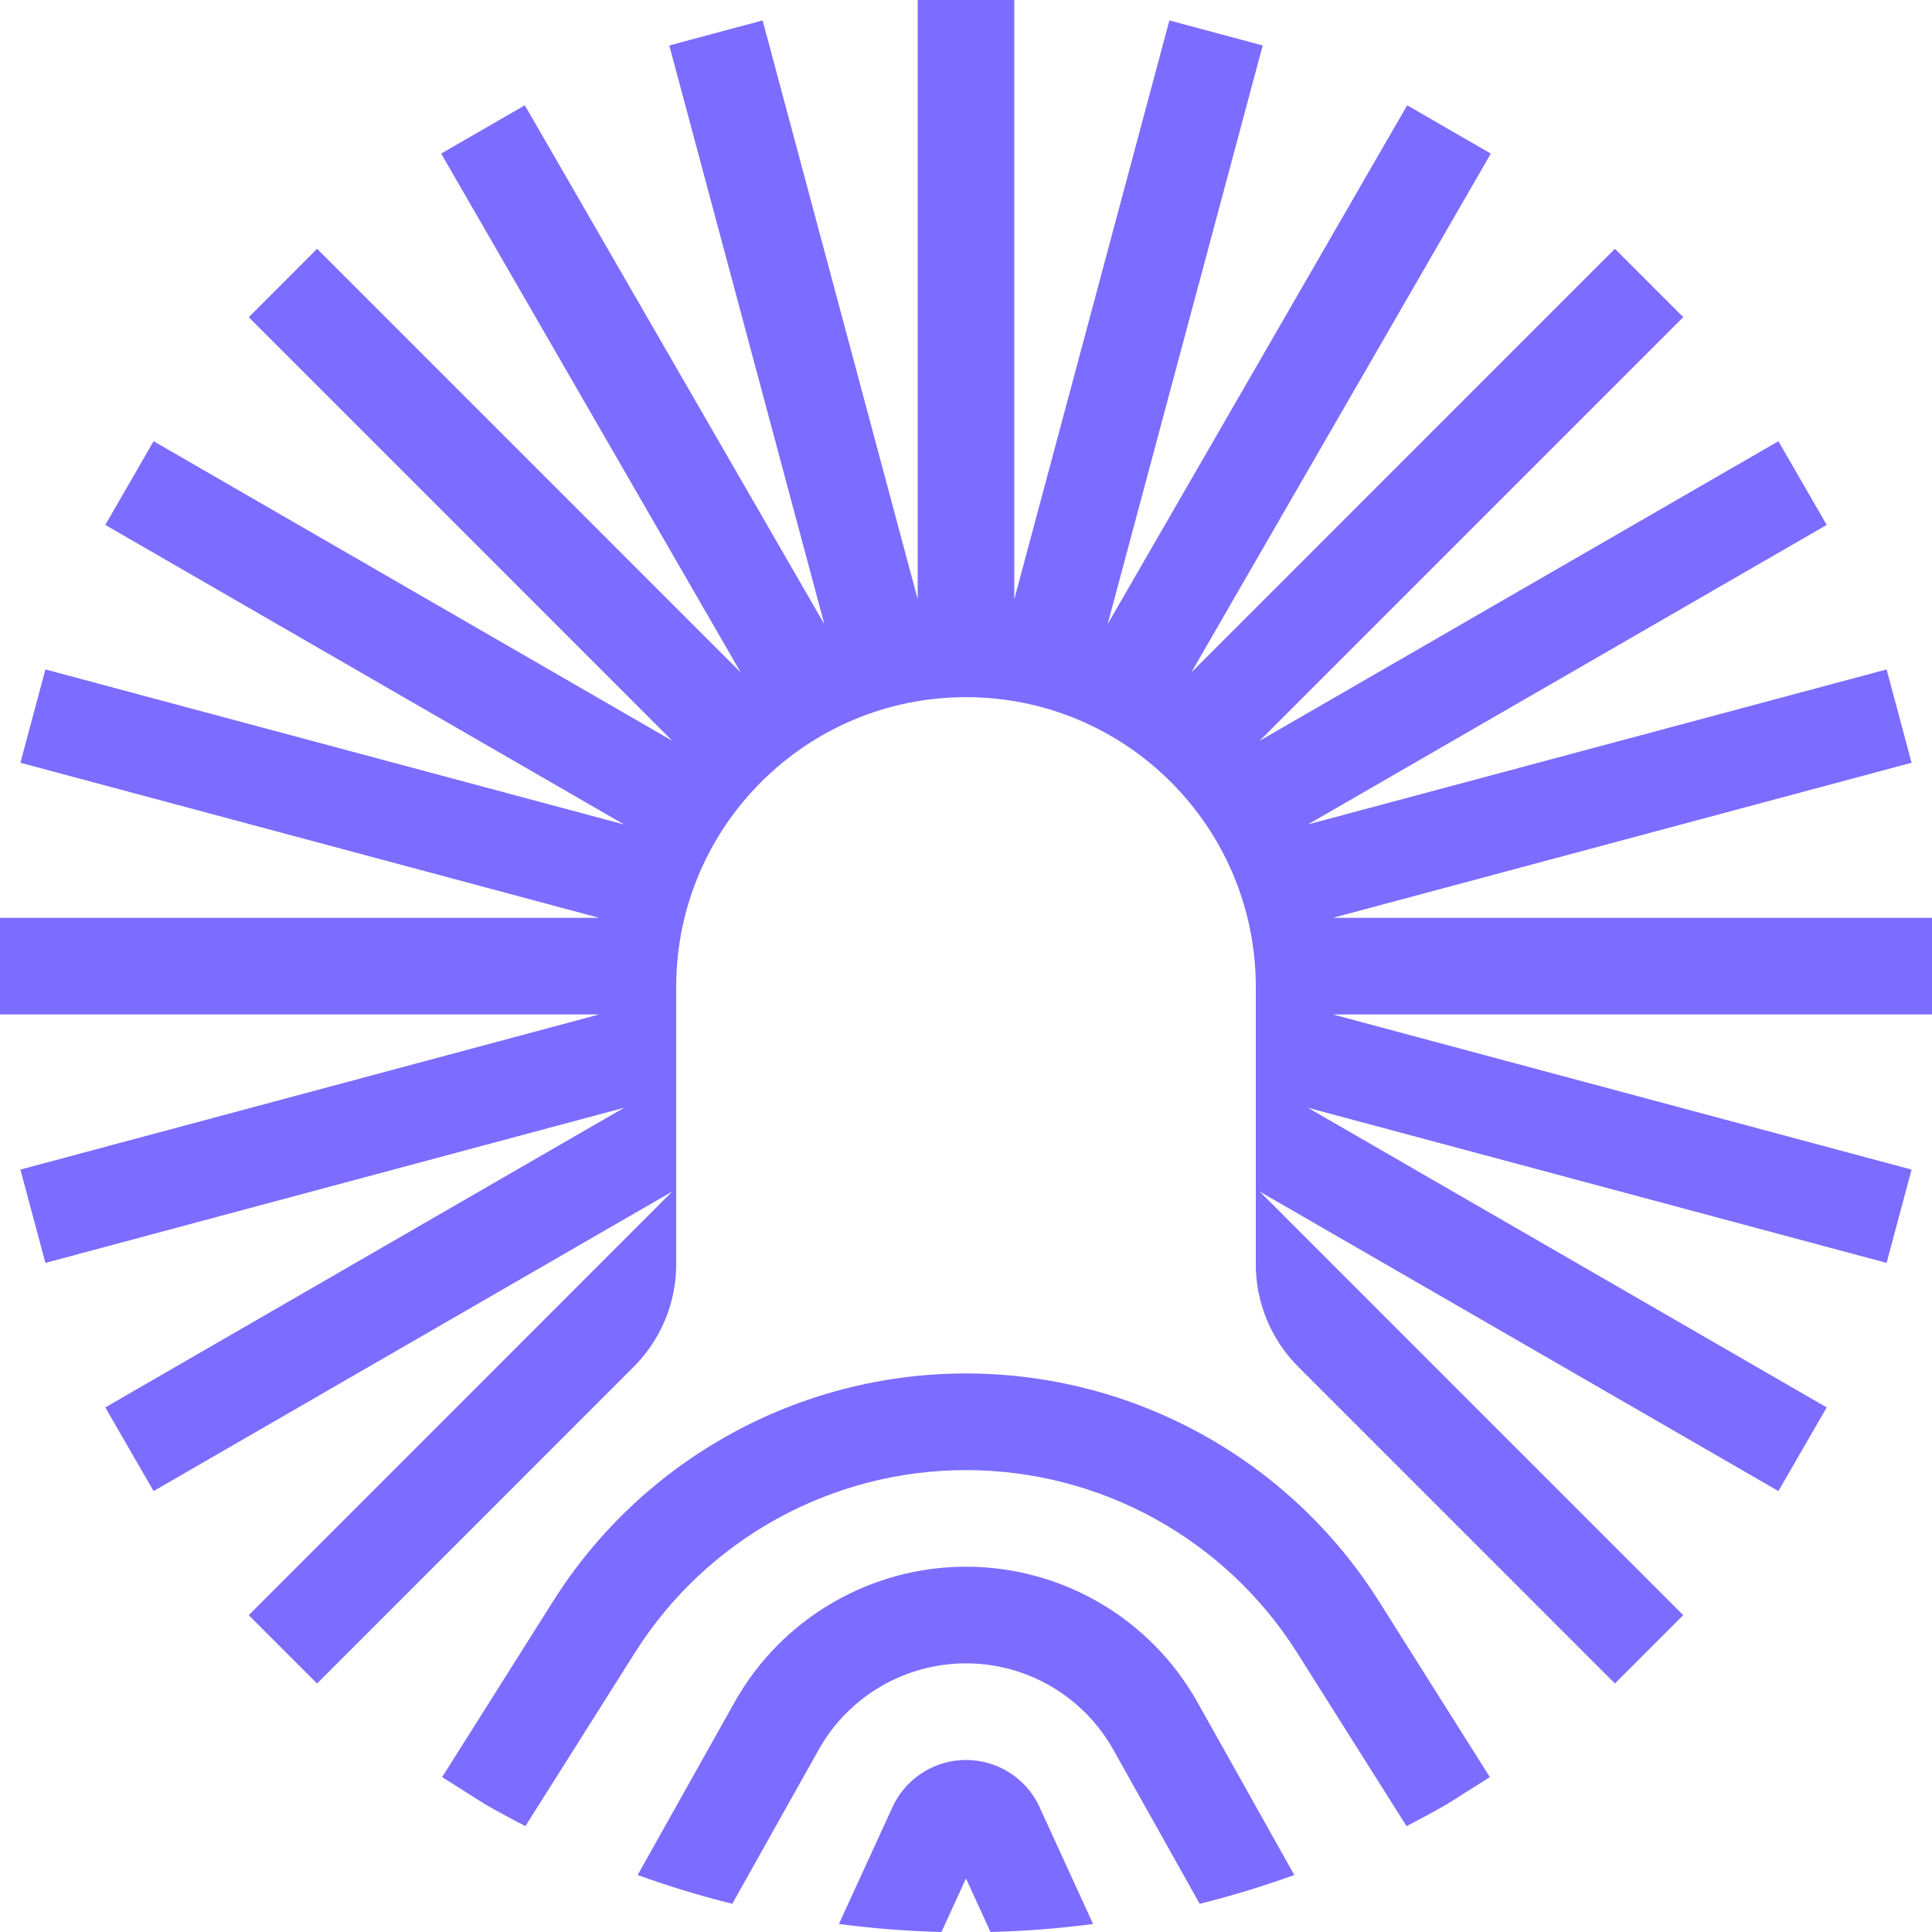
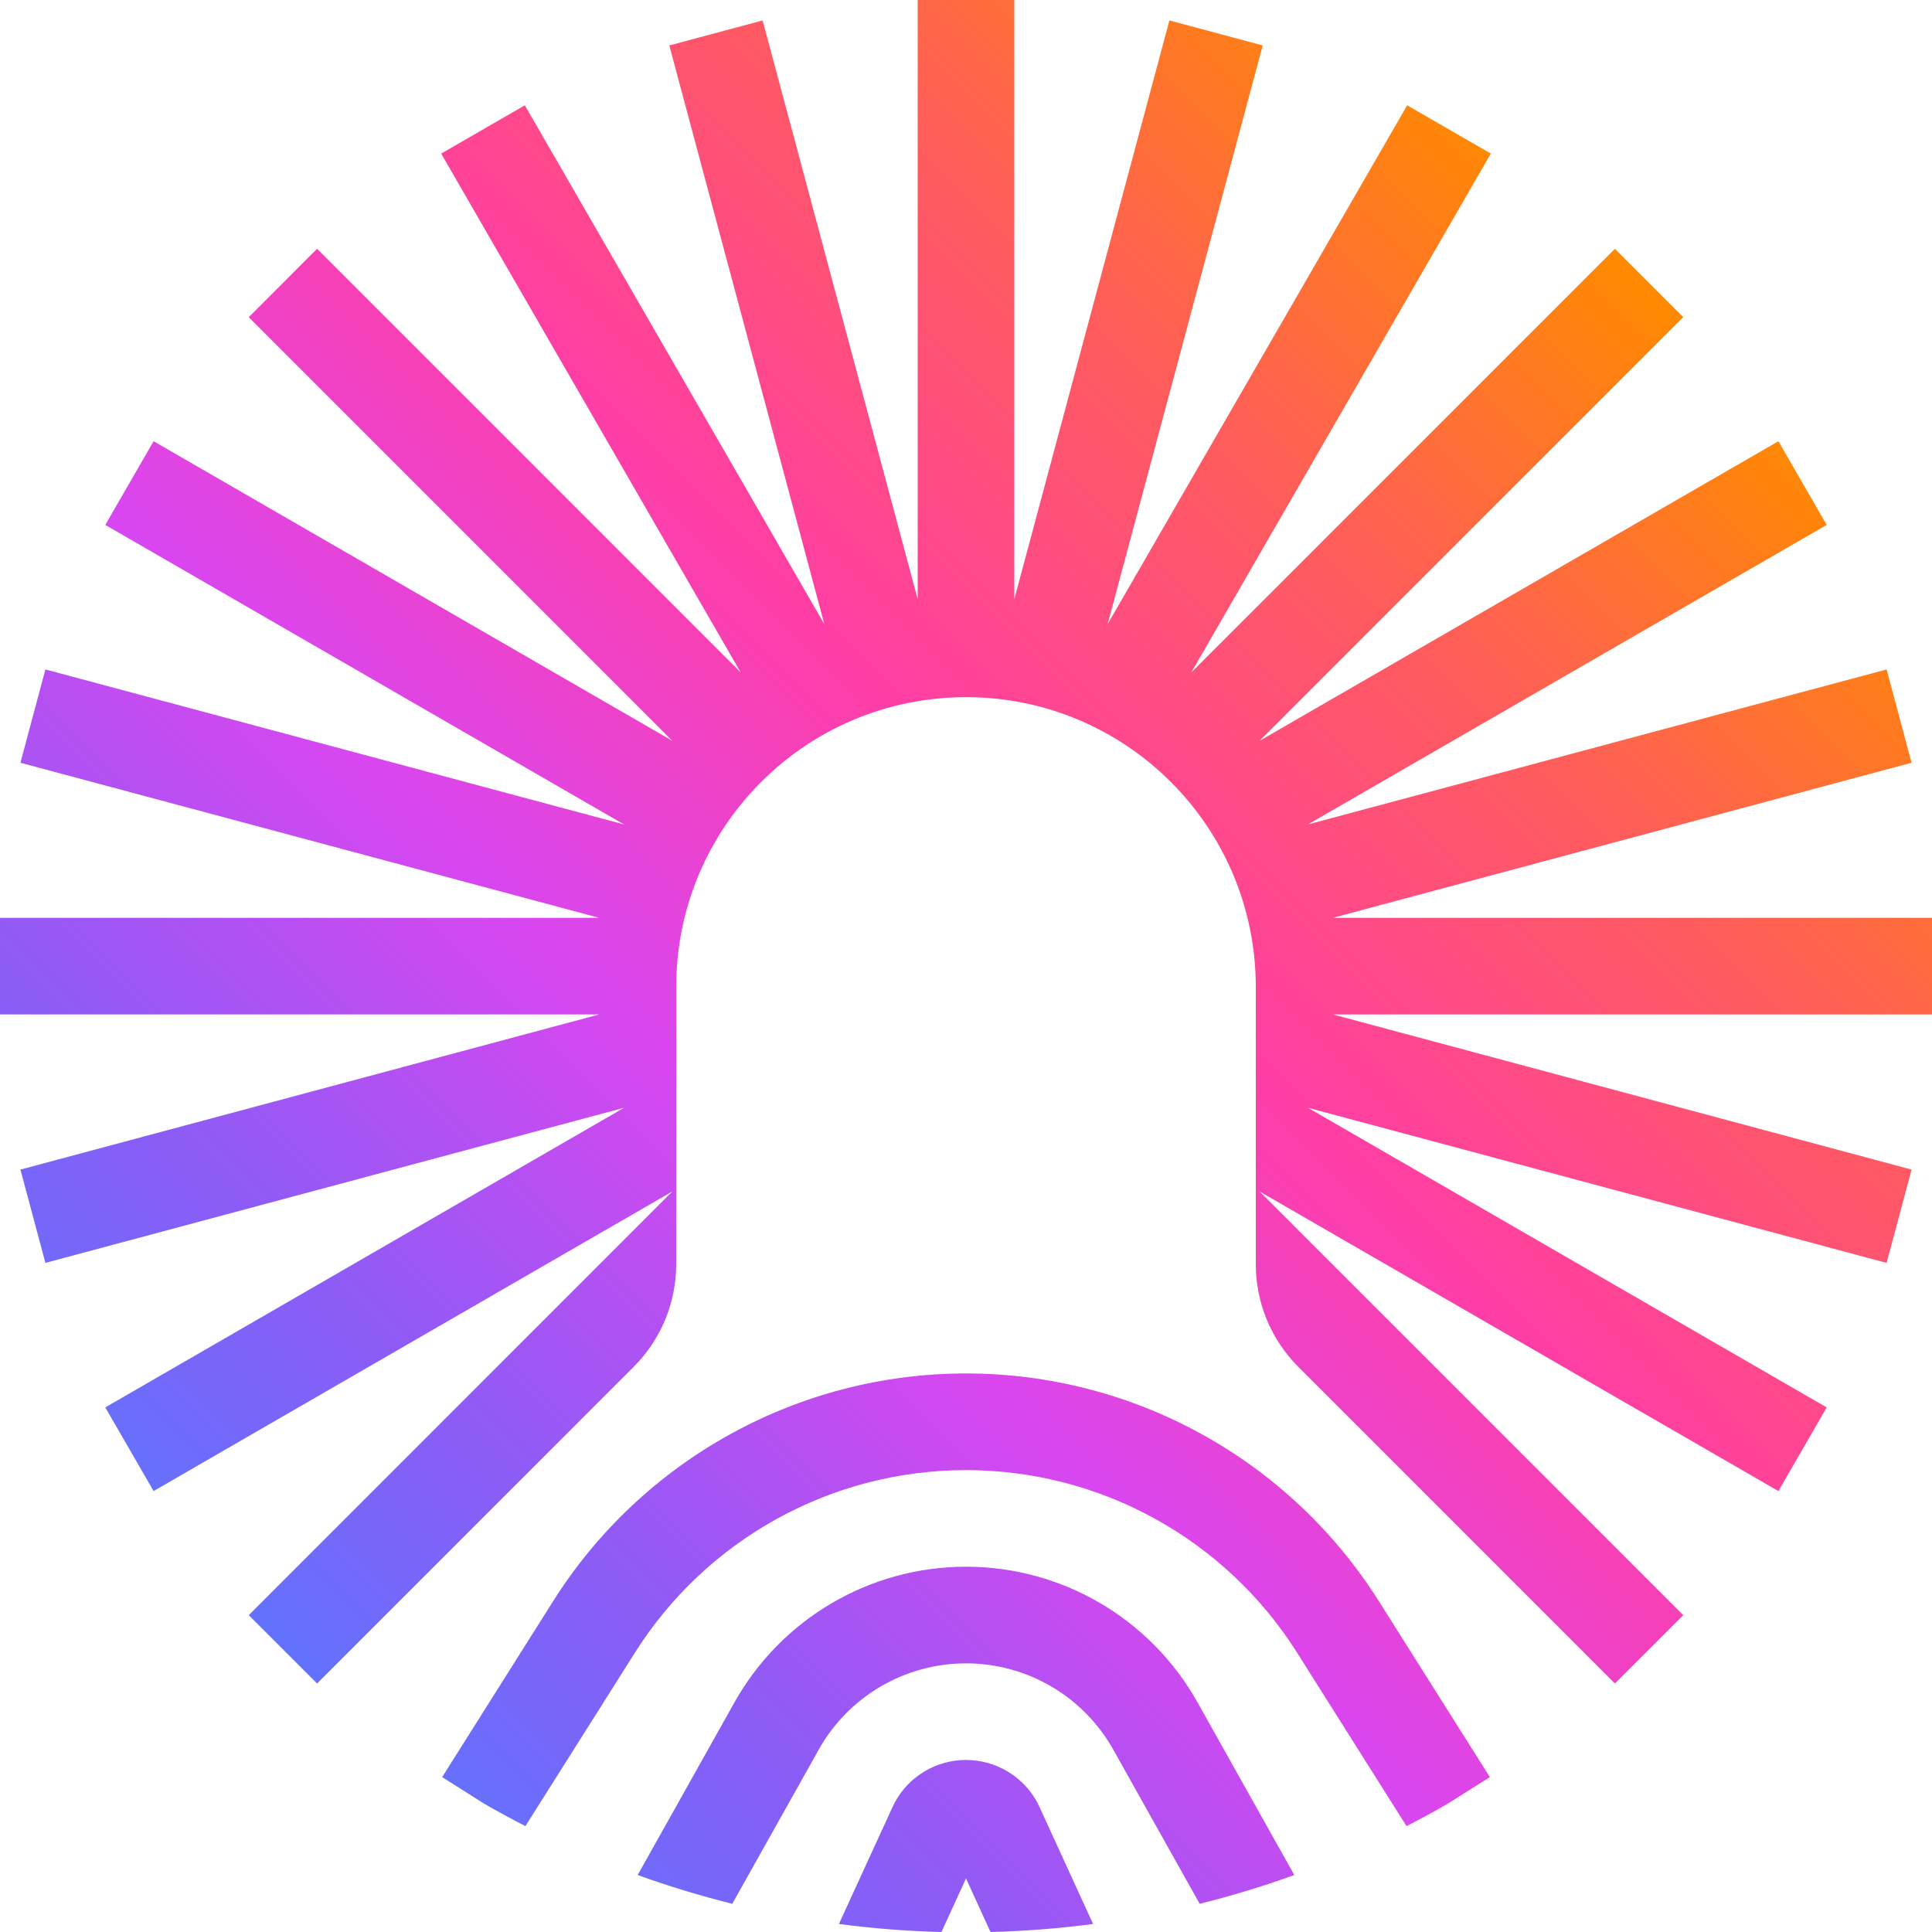
- <svg xmlns="http://www.w3.org/2000/svg" width="40" height="40" viewBox="0 0 40 40" fill="none" id="Logo">
-   <g id="logomark">
-     <path d="M20 28.436C16.531 28.436 13.303 30.217 11.452 33.151L9.154 36.793L10.037 37.351C10.313 37.51 10.594 37.662 10.878 37.808L13.144 34.219C14.629 31.865 17.217 30.437 20 30.437C22.783 30.437 25.371 31.865 26.856 34.219L29.121 37.808C29.405 37.662 29.686 37.51 29.962 37.351L30.846 36.793L28.548 33.151C26.696 30.216 23.47 28.436 20 28.436ZM20.123 36.443L20 36.438C19.386 36.438 18.824 36.774 18.531 37.307L18.477 37.417L17.369 39.834C18.066 39.926 18.774 39.982 19.492 40L20 38.891L20.507 40C21.225 39.982 21.933 39.926 22.631 39.834L21.524 37.417L21.47 37.307C21.197 36.81 20.689 36.484 20.123 36.443ZM21 12.406V0H19V12.406L15.789 0.423L13.857 0.941L17.067 12.923L10.866 2.18L9.134 3.18L15.335 13.922L6.565 5.151L5.15 6.567L13.92 15.338L3.18 9.135L2.18 10.868L12.921 17.07L0.94 13.86L0.423 15.792L12.405 19.003H0V21.003H12.405L0.423 24.215L0.94 26.147L12.921 22.935L2.18 29.139L3.18 30.871L13.92 24.668L5.15 33.44L6.565 34.855L13.122 28.296C13.684 27.734 14 26.971 14 26.175V20.435C14 17.121 16.686 14.434 20 14.434C23.314 14.434 26 17.121 26 20.435V26.176C26 26.972 26.316 27.735 26.878 28.297L33.435 34.855L34.85 33.44L26.08 24.669L36.82 30.871L37.82 29.139L27.079 22.935L39.06 26.147L39.577 24.215L27.596 21.003H40V19.003H27.595L39.577 15.792L39.06 13.86L27.079 17.069L37.82 10.868L36.82 9.135L26.078 15.338L34.85 6.566L33.435 5.151L24.664 13.923L30.866 3.18L29.134 2.18L22.932 12.923L26.143 0.941L24.211 0.423L21 12.406ZM20 32.437C18.012 32.437 16.179 33.511 15.207 35.245L13.202 38.82C13.841 39.051 14.494 39.25 15.161 39.416L16.951 36.224C17.569 35.121 18.736 34.438 20 34.438C21.265 34.438 22.43 35.121 23.049 36.224L24.838 39.416C25.505 39.25 26.158 39.051 26.797 38.82L24.793 35.245C23.821 33.511 21.988 32.437 20 32.437Z" fill="#7C6CFF" />
-   </g>
+ <svg xmlns="http://www.w3.org/2000/svg" width="40" height="40" viewBox="0 0 40 40" fill="none">
+   <defs>
+     <linearGradient id="lovableGradient" x1="100%" y1="0%" x2="0%" y2="100%" gradientUnits="objectBoundingBox">
+       <stop offset="0%" stop-color="#FFB000" />
+       <stop offset="15%" stop-color="#FF8A00" />
+       <stop offset="30%" stop-color="#FF5C5C" />
+       <stop offset="45%" stop-color="#FF3EA5" />
+       <stop offset="60%" stop-color="#D946EF" />
+       <stop offset="75%" stop-color="#8B5CF6" />
+       <stop offset="90%" stop-color="#4F7CFF" />
+       <stop offset="100%" stop-color="#00C8FF" />
+     </linearGradient>
+   </defs>
+   <path d="M20 28.436C16.531 28.436 13.303 30.217 11.452 33.151L9.154 36.793L10.037 37.351C10.313 37.51 10.594 37.662 10.878 37.808L13.144 34.219C14.629 31.865 17.217 30.437 20 30.437C22.783 30.437 25.371 31.865 26.856 34.219L29.121 37.808C29.405 37.662 29.686 37.51 29.962 37.351L30.846 36.793L28.548 33.151C26.696 30.216 23.47 28.436 20 28.436ZM20.123 36.443L20 36.438C19.386 36.438 18.824 36.774 18.531 37.307L18.477 37.417L17.369 39.834C18.066 39.926 18.774 39.982 19.492 40L20 38.891L20.507 40C21.225 39.982 21.933 39.926 22.631 39.834L21.524 37.417L21.47 37.307C21.197 36.81 20.689 36.484 20.123 36.443ZM21 12.406V0H19V12.406L15.789 0.423L13.857 0.941L17.067 12.923L10.866 2.18L9.134 3.18L15.335 13.922L6.565 5.151L5.15 6.567L13.92 15.338L3.18 9.135L2.18 10.868L12.921 17.07L0.94 13.86L0.423 15.792L12.405 19.003H0V21.003H12.405L0.423 24.215L0.94 26.147L12.921 22.935L2.18 29.139L3.18 30.871L13.92 24.668L5.15 33.44L6.565 34.855L13.122 28.296C13.684 27.734 14 26.971 14 26.175V20.435C14 17.121 16.686 14.434 20 14.434C23.314 14.434 26 17.121 26 20.435V26.176C26 26.972 26.316 27.735 26.878 28.297L33.435 34.855L34.85 33.44L26.08 24.669L36.82 30.871L37.82 29.139L27.079 22.935L39.06 26.147L39.577 24.215L27.596 21.003H40V19.003H27.595L39.577 15.792L39.06 13.86L27.079 17.069L37.82 10.868L36.82 9.135L26.078 15.338L34.85 6.566L33.435 5.151L24.664 13.923L30.866 3.18L29.134 2.18L22.932 12.923L26.143 0.941L24.211 0.423L21 12.406ZM20 32.437C18.012 32.437 16.179 33.511 15.207 35.245L13.202 38.82C13.841 39.051 14.494 39.25 15.161 39.416L16.951 36.224C17.569 35.121 18.736 34.438 20 34.438C21.265 34.438 22.43 35.121 23.049 36.224L24.838 39.416C25.505 39.25 26.158 39.051 26.797 38.82L24.793 35.245C23.821 33.511 21.988 32.437 20 32.437Z" fill="url(#lovableGradient)" />
</svg>
